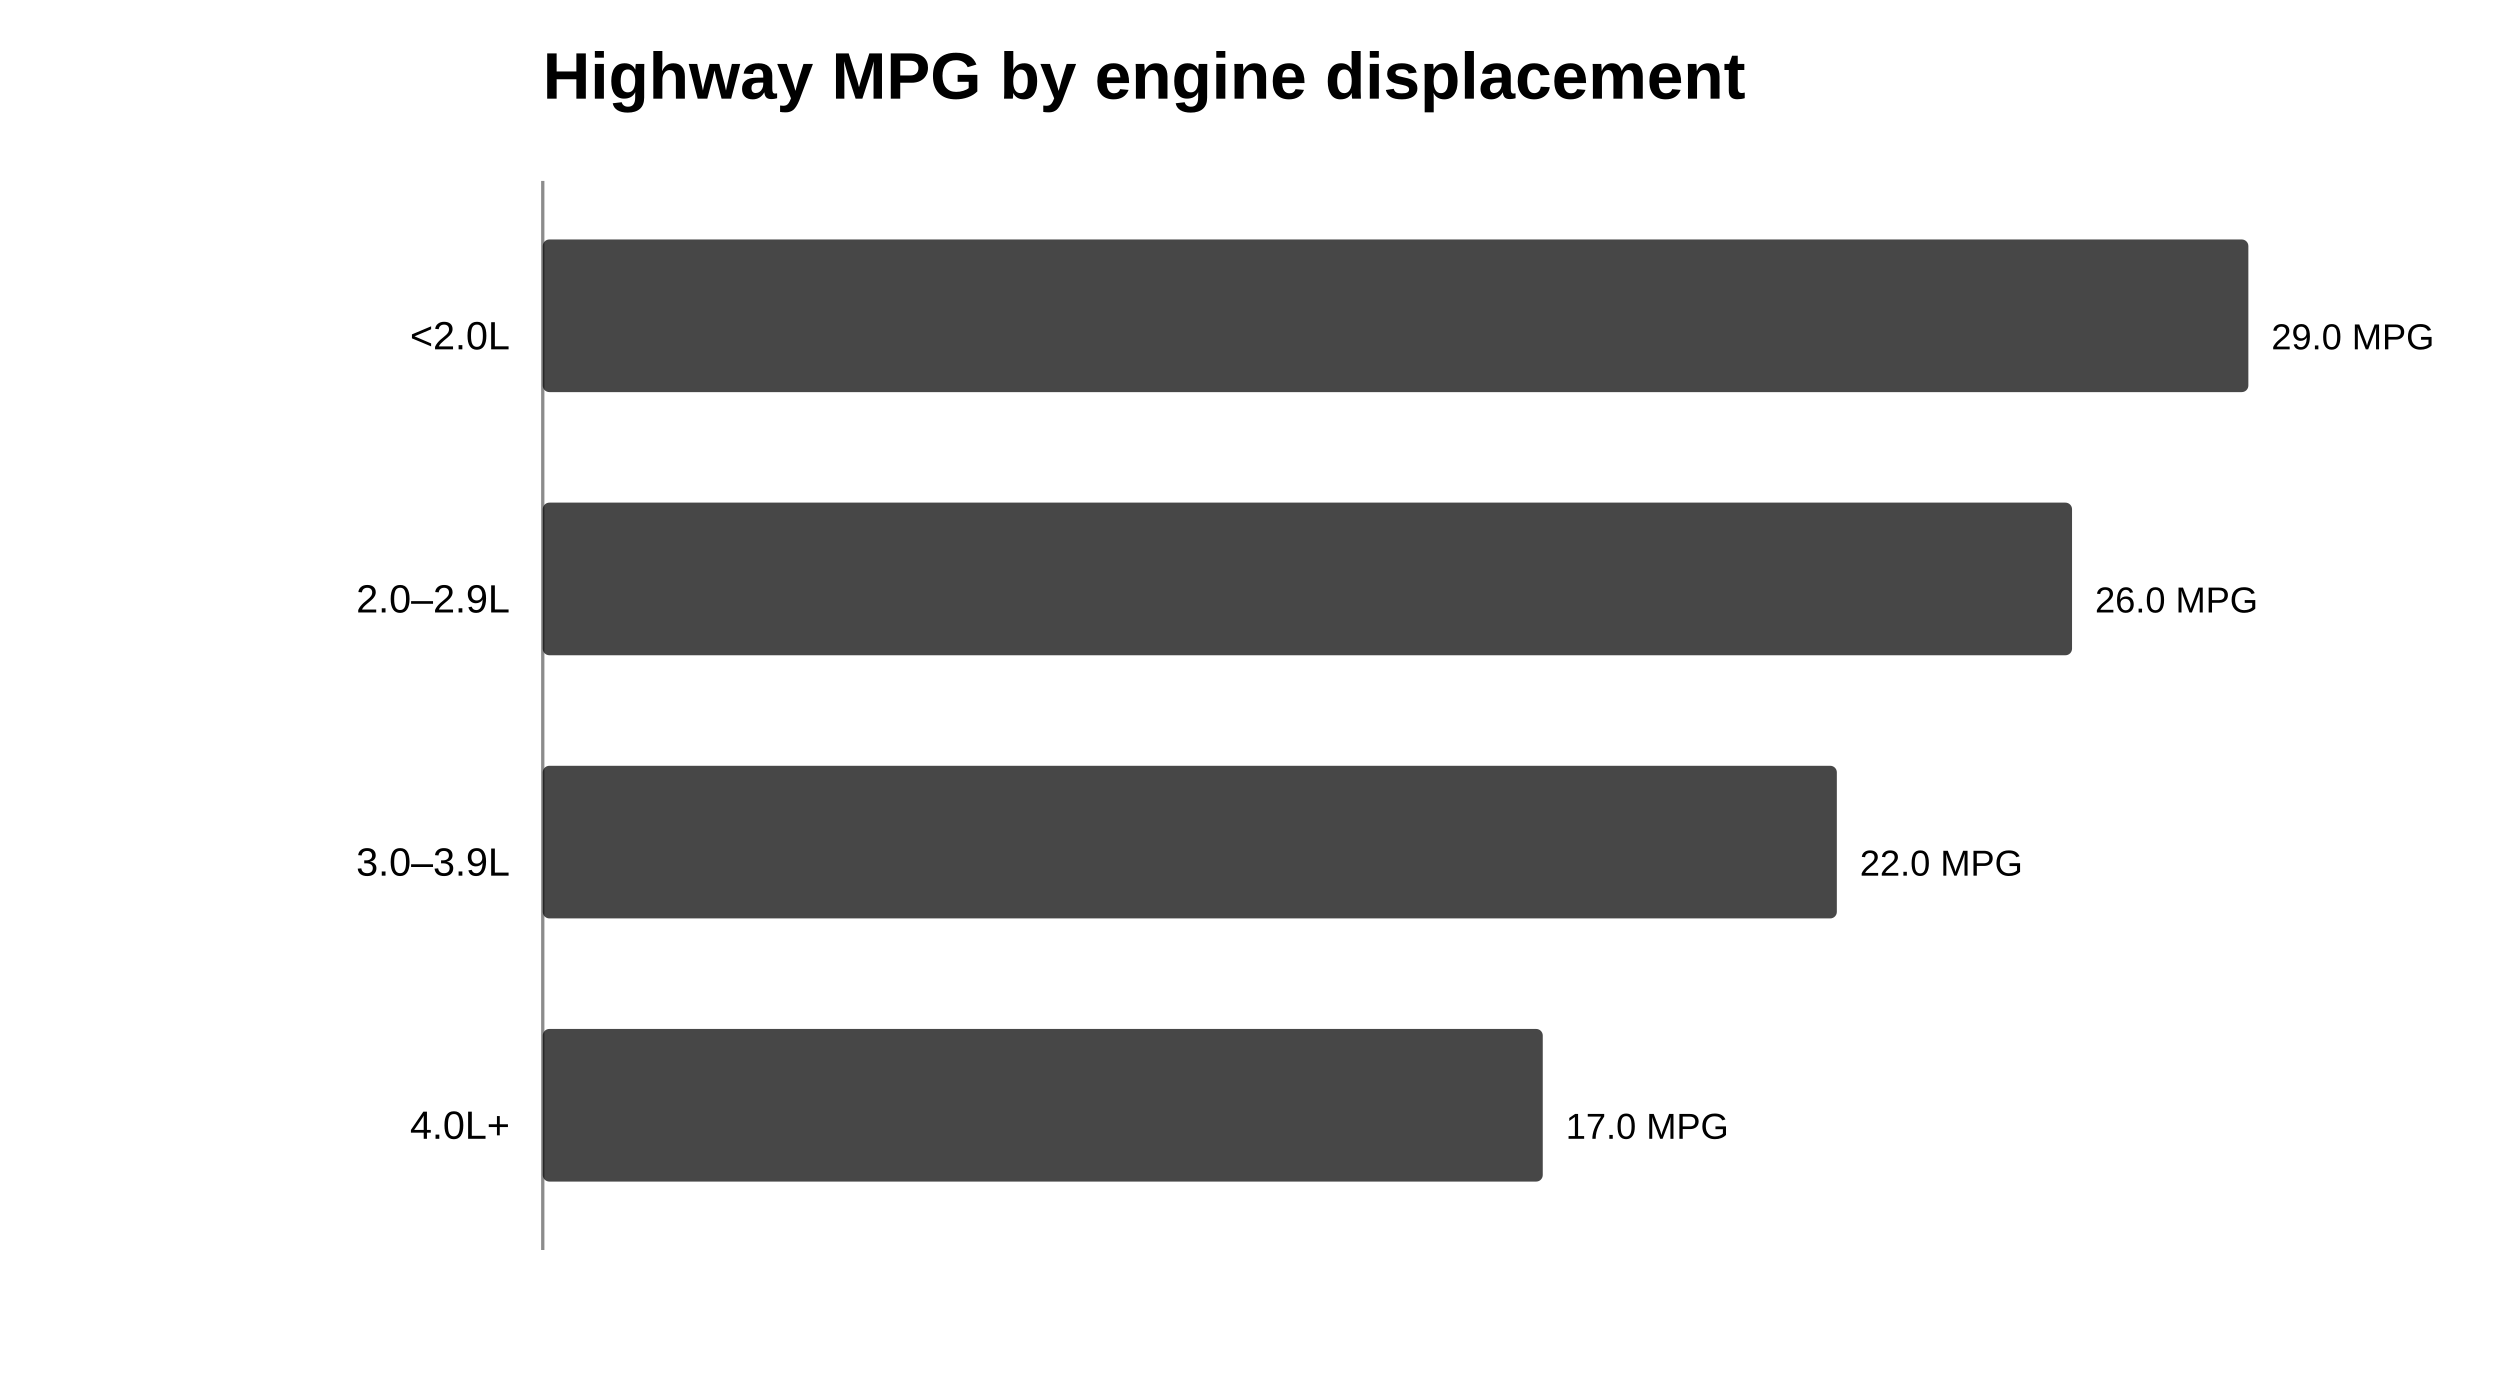
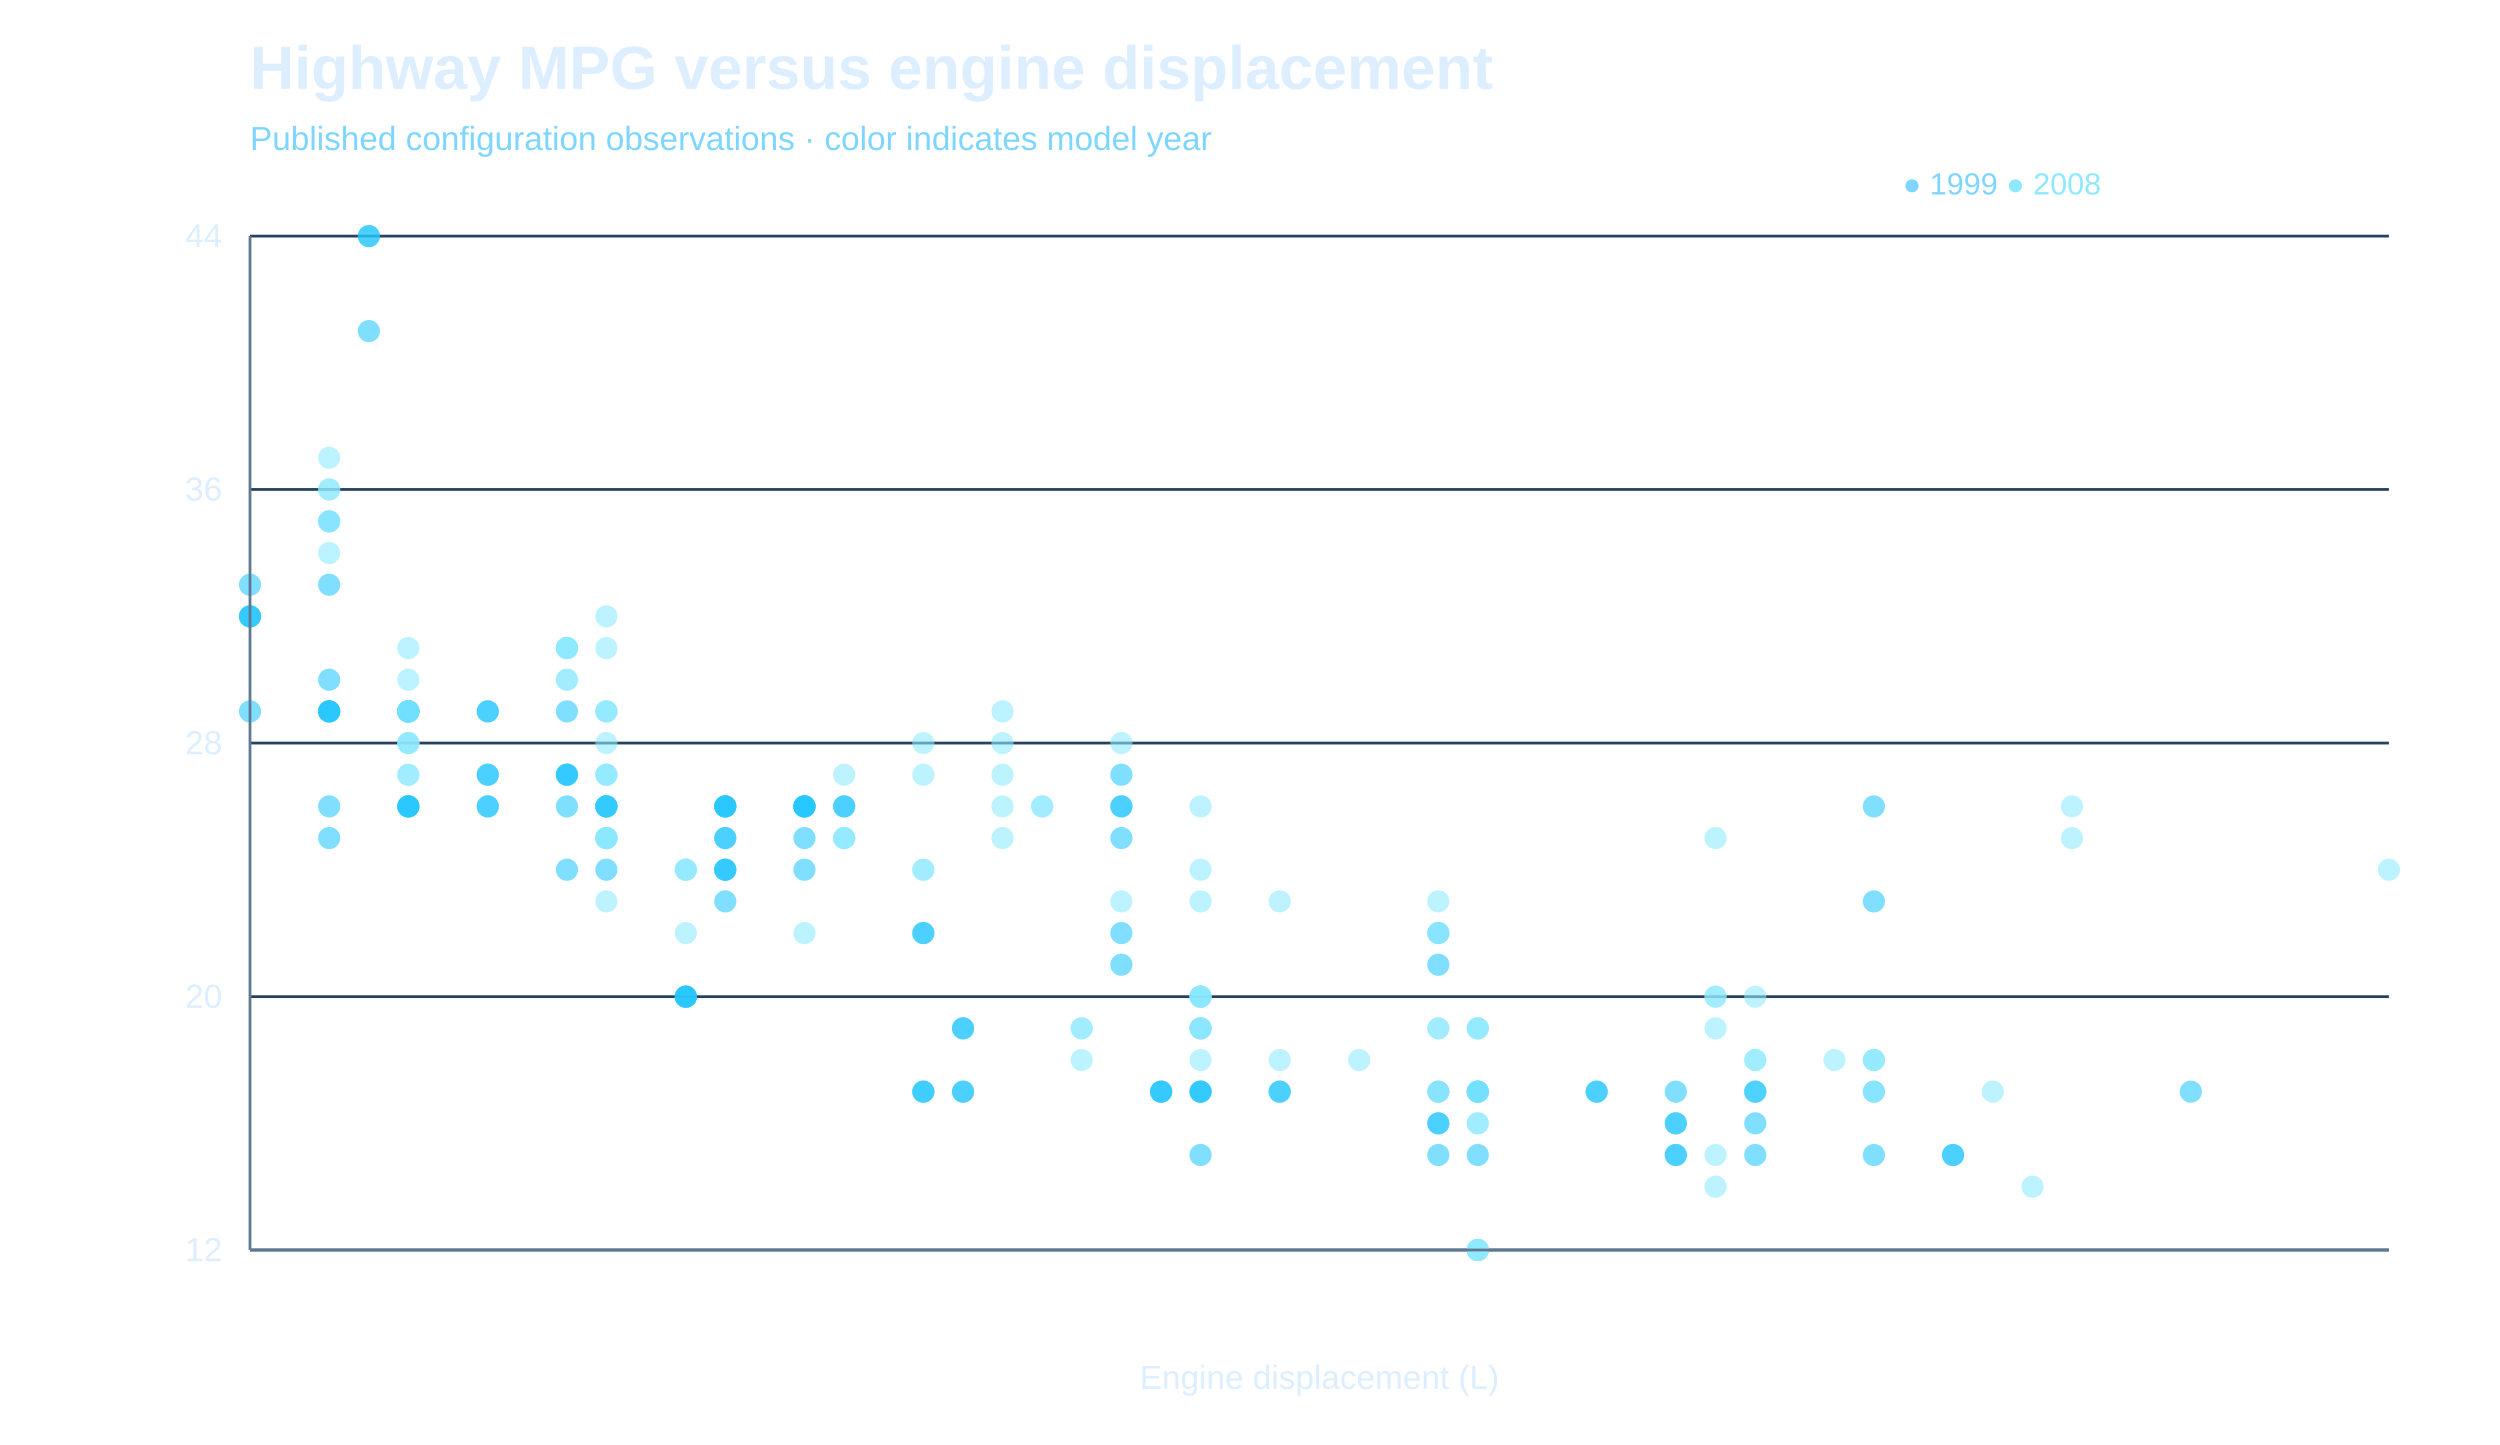
- <svg xmlns="http://www.w3.org/2000/svg" width="760" height="420" viewBox="0 0 760 420">
-   <style>text{font-family:Arial,sans-serif;fill:currentColor}.title{font-size:20px;font-weight:700}.label{font-size:12px}.value{font-size:11px}.axis{stroke:currentColor;stroke-opacity:.45}.bar{fill:currentColor;fill-opacity:.72}</style>
-   <text class="title" x="165" y="30">Highway MPG by engine displacement</text>
-   <text class="label" x="155" y="106.2" text-anchor="end">&lt;2.0L</text>
-   <rect class="bar" x="165" y="72.8" width="518.5" height="46.4" rx="2" />
-   <text class="value" x="690.5" y="106.2">29.0 MPG</text>
-   <text class="label" x="155" y="186.2" text-anchor="end">2.0–2.9L</text>
-   <rect class="bar" x="165" y="152.8" width="464.9" height="46.4" rx="2" />
-   <text class="value" x="636.9" y="186.2">26.0 MPG</text>
-   <text class="label" x="155" y="266.2" text-anchor="end">3.0–3.9L</text>
-   <rect class="bar" x="165" y="232.8" width="393.4" height="46.4" rx="2" />
-   <text class="value" x="565.4" y="266.2">22.0 MPG</text>
-   <text class="label" x="155" y="346.2" text-anchor="end">4.0L+</text>
-   <rect class="bar" x="165" y="312.8" width="304.0" height="46.4" rx="2" />
-   <text class="value" x="476.0" y="346.2">17.0 MPG</text>
-   <line class="axis" x1="165" y1="55" x2="165" y2="380" />
+ <svg xmlns="http://www.w3.org/2000/svg" width="900" height="520" viewBox="0 0 900 520" style="background:#071a2d">
+   <style>
+ text{font-family:Arial,sans-serif;fill:#dceeff}.title{font-size:22px;font-weight:700}.subtitle{font-size:12px;fill:#7ed6ff}.label{font-size:12px}.value{font-size:11px;fill:#7ed6ff}.axis{stroke:#5f7894;stroke-width:1}.grid{stroke:#27425f;stroke-width:1}.bar{fill:#12a8e8}.point-a{fill:#25c7ff;opacity:.58}.point-b{fill:#8ee9ff;opacity:.58}
+ </style>
+   <text class="title" x="90" y="32">Highway MPG versus engine displacement</text>
+   <text class="subtitle" x="90" y="54">Published configuration observations · color indicates model year</text>
+   <line class="grid" x1="90" y1="450.0" x2="860" y2="450.0" />
+   <text class="label" x="80" y="454.0" text-anchor="end">12</text>
+   <line class="grid" x1="90" y1="358.8" x2="860" y2="358.8" />
+   <text class="label" x="80" y="362.8" text-anchor="end">20</text>
+   <line class="grid" x1="90" y1="267.5" x2="860" y2="267.5" />
+   <text class="label" x="80" y="271.5" text-anchor="end">28</text>
+   <line class="grid" x1="90" y1="176.2" x2="860" y2="176.2" />
+   <text class="label" x="80" y="180.2" text-anchor="end">36</text>
+   <line class="grid" x1="90" y1="85.0" x2="860" y2="85.0" />
+   <text class="label" x="80" y="89.0" text-anchor="end">44</text>
+   <circle class="point-a" cx="118.5" cy="256.1" r="4" />
+   <circle class="point-a" cx="118.5" cy="256.1" r="4" />
+   <circle class="point-b" cx="147.0" cy="233.3" r="4" />
+   <circle class="point-b" cx="147.0" cy="244.7" r="4" />
+   <circle class="point-a" cx="261.1" cy="290.3" r="4" />
+   <circle class="point-a" cx="261.1" cy="290.3" r="4" />
+   <circle class="point-b" cx="303.9" cy="278.9" r="4" />
+   <circle class="point-a" cx="118.5" cy="290.3" r="4" />
+   <circle class="point-a" cx="118.5" cy="301.7" r="4" />
+   <circle class="point-b" cx="147.0" cy="267.5" r="4" />
+   <circle class="point-b" cx="147.0" cy="278.9" r="4" />
+   <circle class="point-a" cx="261.1" cy="301.7" r="4" />
+   <circle class="point-a" cx="261.1" cy="301.7" r="4" />
+   <circle class="point-b" cx="303.9" cy="301.7" r="4" />
+   <circle class="point-b" cx="303.9" cy="301.7" r="4" />
+   <circle class="point-a" cx="261.1" cy="313.1" r="4" />
+   <circle class="point-b" cx="303.9" cy="301.7" r="4" />
+   <circle class="point-b" cx="460.7" cy="324.5" r="4" />
+   <circle class="point-b" cx="617.6" cy="358.8" r="4" />
+   <circle class="point-b" cx="617.6" cy="415.8" r="4" />
+   <circle class="point-b" cx="617.6" cy="358.8" r="4" />
+   <circle class="point-a" cx="674.6" cy="393.0" r="4" />
+   <circle class="point-b" cx="717.4" cy="393.0" r="4" />
+   <circle class="point-a" cx="674.6" cy="290.3" r="4" />
+   <circle class="point-a" cx="674.6" cy="324.5" r="4" />
+   <circle class="point-b" cx="745.9" cy="290.3" r="4" />
+   <circle class="point-b" cx="745.9" cy="301.7" r="4" />
+   <circle class="point-b" cx="860.0" cy="313.1" r="4" />
+   <circle class="point-b" cx="617.6" cy="370.2" r="4" />
+   <circle class="point-b" cx="617.6" cy="427.2" r="4" />
+   <circle class="point-a" cx="674.6" cy="415.8" r="4" />
+   <circle class="point-a" cx="788.7" cy="393.0" r="4" />
+   <circle class="point-a" cx="204.1" cy="278.9" r="4" />
+   <circle class="point-b" cx="204.1" cy="244.7" r="4" />
+   <circle class="point-a" cx="303.9" cy="290.3" r="4" />
+   <circle class="point-b" cx="360.9" cy="256.1" r="4" />
+   <circle class="point-b" cx="375.2" cy="290.3" r="4" />
+   <circle class="point-a" cx="204.1" cy="313.1" r="4" />
+   <circle class="point-a" cx="289.6" cy="313.1" r="4" />
+   <circle class="point-a" cx="332.4" cy="335.9" r="4" />
+   <circle class="point-a" cx="332.4" cy="335.9" r="4" />
+   <circle class="point-b" cx="332.4" cy="313.1" r="4" />
+   <circle class="point-b" cx="332.4" cy="313.1" r="4" />
+   <circle class="point-b" cx="332.4" cy="393.0" r="4" />
+   <circle class="point-a" cx="403.7" cy="335.9" r="4" />
+   <circle class="point-a" cx="403.7" cy="347.3" r="4" />
+   <circle class="point-b" cx="403.7" cy="324.5" r="4" />
+   <circle class="point-b" cx="432.2" cy="324.5" r="4" />
+   <circle class="point-b" cx="389.4" cy="370.2" r="4" />
+   <circle class="point-b" cx="389.4" cy="381.6" r="4" />
+   <circle class="point-a" cx="418.0" cy="393.0" r="4" />
+   <circle class="point-a" cx="418.0" cy="393.0" r="4" />
+   <circle class="point-b" cx="532.0" cy="370.2" r="4" />
+   <circle class="point-b" cx="532.0" cy="370.2" r="4" />
+   <circle class="point-b" cx="532.0" cy="450.0" r="4" />
+   <circle class="point-a" cx="603.3" cy="393.0" r="4" />
+   <circle class="point-a" cx="603.3" cy="415.8" r="4" />
+   <circle class="point-a" cx="418.0" cy="393.0" r="4" />
+   <circle class="point-b" cx="532.0" cy="393.0" r="4" />
+   <circle class="point-b" cx="532.0" cy="450.0" r="4" />
+   <circle class="point-b" cx="532.0" cy="393.0" r="4" />
+   <circle class="point-a" cx="603.3" cy="404.4" r="4" />
+   <circle class="point-b" cx="674.6" cy="381.6" r="4" />
+   <circle class="point-a" cx="703.1" cy="415.8" r="4" />
+   <circle class="point-b" cx="532.0" cy="404.4" r="4" />
+   <circle class="point-b" cx="532.0" cy="450.0" r="4" />
+   <circle class="point-b" cx="532.0" cy="393.0" r="4" />
+   <circle class="point-b" cx="532.0" cy="393.0" r="4" />
+   <circle class="point-b" cx="532.0" cy="404.4" r="4" />
+   <circle class="point-b" cx="532.0" cy="450.0" r="4" />
+   <circle class="point-a" cx="603.3" cy="415.8" r="4" />
+   <circle class="point-a" cx="603.3" cy="404.4" r="4" />
+   <circle class="point-b" cx="674.6" cy="393.0" r="4" />
+   <circle class="point-a" cx="703.1" cy="415.8" r="4" />
+   <circle class="point-a" cx="517.8" cy="393.0" r="4" />
+   <circle class="point-a" cx="631.9" cy="393.0" r="4" />
+   <circle class="point-b" cx="631.9" cy="381.6" r="4" />
+   <circle class="point-a" cx="432.2" cy="393.0" r="4" />
+   <circle class="point-a" cx="432.2" cy="370.2" r="4" />
+   <circle class="point-a" cx="432.2" cy="393.0" r="4" />
+   <circle class="point-b" cx="432.2" cy="370.2" r="4" />
+   <circle class="point-b" cx="517.8" cy="370.2" r="4" />
+   <circle class="point-a" cx="574.8" cy="393.0" r="4" />
+   <circle class="point-a" cx="460.7" cy="393.0" r="4" />
+   <circle class="point-a" cx="460.7" cy="393.0" r="4" />
+   <circle class="point-a" cx="517.8" cy="404.4" r="4" />
+   <circle class="point-a" cx="517.8" cy="404.4" r="4" />
+   <circle class="point-b" cx="517.8" cy="393.0" r="4" />
+   <circle class="point-a" cx="631.9" cy="415.8" r="4" />
+   <circle class="point-b" cx="631.9" cy="393.0" r="4" />
+   <circle class="point-a" cx="403.7" cy="290.3" r="4" />
+   <circle class="point-a" cx="403.7" cy="301.7" r="4" />
+   <circle class="point-b" cx="432.2" cy="290.3" r="4" />
+   <circle class="point-b" cx="432.2" cy="313.1" r="4" />
+   <circle class="point-a" cx="517.8" cy="347.3" r="4" />
+   <circle class="point-a" cx="517.8" cy="335.9" r="4" />
+   <circle class="point-b" cx="517.8" cy="324.5" r="4" />
+   <circle class="point-b" cx="517.8" cy="335.9" r="4" />
+   <circle class="point-b" cx="631.9" cy="358.8" r="4" />
+   <circle class="point-a" cx="90.0" cy="210.5" r="4" />
+   <circle class="point-a" cx="90.0" cy="221.9" r="4" />
+   <circle class="point-a" cx="90.0" cy="221.9" r="4" />
+   <circle class="point-a" cx="90.0" cy="256.1" r="4" />
+   <circle class="point-a" cx="90.0" cy="221.9" r="4" />
+   <circle class="point-b" cx="118.5" cy="199.1" r="4" />
+   <circle class="point-b" cx="118.5" cy="176.2" r="4" />
+   <circle class="point-b" cx="118.5" cy="176.2" r="4" />
+   <circle class="point-b" cx="147.0" cy="256.1" r="4" />
+   <circle class="point-a" cx="204.1" cy="290.3" r="4" />
+   <circle class="point-a" cx="204.1" cy="278.9" r="4" />
+   <circle class="point-b" cx="204.1" cy="244.7" r="4" />
+   <circle class="point-b" cx="204.1" cy="233.3" r="4" />
+   <circle class="point-a" cx="218.3" cy="290.3" r="4" />
+   <circle class="point-a" cx="218.3" cy="290.3" r="4" />
+   <circle class="point-b" cx="332.4" cy="267.5" r="4" />
+   <circle class="point-a" cx="147.0" cy="290.3" r="4" />
+   <circle class="point-a" cx="147.0" cy="256.1" r="4" />
+   <circle class="point-b" cx="147.0" cy="267.5" r="4" />
+   <circle class="point-b" cx="147.0" cy="278.9" r="4" />
+   <circle class="point-b" cx="246.9" cy="313.1" r="4" />
+   <circle class="point-b" cx="246.9" cy="313.1" r="4" />
+   <circle class="point-b" cx="246.9" cy="313.1" r="4" />
+   <circle class="point-b" cx="289.6" cy="335.9" r="4" />
+   <circle class="point-b" cx="389.4" cy="370.2" r="4" />
+   <circle class="point-a" cx="432.2" cy="358.8" r="4" />
+   <circle class="point-a" cx="532.0" cy="393.0" r="4" />
+   <circle class="point-b" cx="532.0" cy="450.0" r="4" />
+   <circle class="point-b" cx="532.0" cy="370.2" r="4" />
+   <circle class="point-b" cx="674.6" cy="381.6" r="4" />
+   <circle class="point-b" cx="731.7" cy="427.2" r="4" />
+   <circle class="point-a" cx="432.2" cy="415.8" r="4" />
+   <circle class="point-b" cx="460.7" cy="381.6" r="4" />
+   <circle class="point-b" cx="489.3" cy="381.6" r="4" />
+   <circle class="point-a" cx="517.8" cy="415.8" r="4" />
+   <circle class="point-a" cx="631.9" cy="393.0" r="4" />
+   <circle class="point-a" cx="631.9" cy="404.4" r="4" />
+   <circle class="point-b" cx="631.9" cy="381.6" r="4" />
+   <circle class="point-a" cx="432.2" cy="393.0" r="4" />
+   <circle class="point-b" cx="432.2" cy="370.2" r="4" />
+   <circle class="point-b" cx="517.8" cy="370.2" r="4" />
+   <circle class="point-a" cx="574.8" cy="393.0" r="4" />
+   <circle class="point-a" cx="204.1" cy="256.1" r="4" />
+   <circle class="point-a" cx="204.1" cy="278.9" r="4" />
+   <circle class="point-b" cx="218.3" cy="233.3" r="4" />
+   <circle class="point-b" cx="218.3" cy="221.9" r="4" />
+   <circle class="point-b" cx="360.9" cy="278.9" r="4" />
+   <circle class="point-b" cx="360.9" cy="290.3" r="4" />
+   <circle class="point-a" cx="289.6" cy="290.3" r="4" />
+   <circle class="point-a" cx="289.6" cy="301.7" r="4" />
+   <circle class="point-b" cx="360.9" cy="301.7" r="4" />
+   <circle class="point-a" cx="332.4" cy="393.0" r="4" />
+   <circle class="point-a" cx="332.4" cy="393.0" r="4" />
+   <circle class="point-b" cx="432.2" cy="358.8" r="4" />
+   <circle class="point-b" cx="660.4" cy="381.6" r="4" />
+   <circle class="point-a" cx="303.9" cy="290.3" r="4" />
+   <circle class="point-a" cx="403.7" cy="290.3" r="4" />
+   <circle class="point-a" cx="403.7" cy="278.9" r="4" />
+   <circle class="point-b" cx="403.7" cy="267.5" r="4" />
+   <circle class="point-b" cx="617.6" cy="301.7" r="4" />
+   <circle class="point-a" cx="218.3" cy="301.7" r="4" />
+   <circle class="point-a" cx="218.3" cy="313.1" r="4" />
+   <circle class="point-b" cx="218.3" cy="278.9" r="4" />
+   <circle class="point-b" cx="218.3" cy="301.7" r="4" />
+   <circle class="point-b" cx="218.3" cy="290.3" r="4" />
+   <circle class="point-b" cx="218.3" cy="324.5" r="4" />
+   <circle class="point-a" cx="175.6" cy="290.3" r="4" />
+   <circle class="point-a" cx="175.6" cy="290.3" r="4" />
+   <circle class="point-a" cx="218.3" cy="290.3" r="4" />
+   <circle class="point-a" cx="218.3" cy="290.3" r="4" />
+   <circle class="point-b" cx="218.3" cy="301.7" r="4" />
+   <circle class="point-b" cx="218.3" cy="278.9" r="4" />
+   <circle class="point-b" cx="218.3" cy="301.7" r="4" />
+   <circle class="point-b" cx="218.3" cy="278.9" r="4" />
+   <circle class="point-a" cx="246.9" cy="358.8" r="4" />
+   <circle class="point-a" cx="246.9" cy="358.8" r="4" />
+   <circle class="point-a" cx="346.7" cy="370.2" r="4" />
+   <circle class="point-a" cx="346.7" cy="393.0" r="4" />
+   <circle class="point-b" cx="432.2" cy="358.8" r="4" />
+   <circle class="point-b" cx="532.0" cy="393.0" r="4" />
+   <circle class="point-a" cx="175.6" cy="256.1" r="4" />
+   <circle class="point-a" cx="175.6" cy="278.9" r="4" />
+   <circle class="point-b" cx="204.1" cy="233.3" r="4" />
+   <circle class="point-b" cx="204.1" cy="233.3" r="4" />
+   <circle class="point-a" cx="289.6" cy="290.3" r="4" />
+   <circle class="point-a" cx="289.6" cy="290.3" r="4" />
+   <circle class="point-b" cx="360.9" cy="267.5" r="4" />
+   <circle class="point-a" cx="175.6" cy="278.9" r="4" />
+   <circle class="point-a" cx="175.6" cy="256.1" r="4" />
+   <circle class="point-b" cx="204.1" cy="233.3" r="4" />
+   <circle class="point-b" cx="204.1" cy="233.3" r="4" />
+   <circle class="point-a" cx="289.6" cy="290.3" r="4" />
+   <circle class="point-a" cx="289.6" cy="290.3" r="4" />
+   <circle class="point-b" cx="332.4" cy="278.9" r="4" />
+   <circle class="point-a" cx="118.5" cy="244.7" r="4" />
+   <circle class="point-a" cx="118.5" cy="210.5" r="4" />
+   <circle class="point-a" cx="118.5" cy="187.7" r="4" />
+   <circle class="point-b" cx="118.5" cy="164.8" r="4" />
+   <circle class="point-b" cx="118.5" cy="187.7" r="4" />
+   <circle class="point-a" cx="532.0" cy="415.8" r="4" />
+   <circle class="point-b" cx="674.6" cy="381.6" r="4" />
+   <circle class="point-a" cx="246.9" cy="358.8" r="4" />
+   <circle class="point-a" cx="246.9" cy="358.8" r="4" />
+   <circle class="point-b" cx="246.9" cy="335.9" r="4" />
+   <circle class="point-a" cx="346.7" cy="393.0" r="4" />
+   <circle class="point-a" cx="346.7" cy="370.2" r="4" />
+   <circle class="point-b" cx="432.2" cy="381.6" r="4" />
+   <circle class="point-b" cx="432.2" cy="358.8" r="4" />
+   <circle class="point-a" cx="147.0" cy="256.1" r="4" />
+   <circle class="point-a" cx="147.0" cy="290.3" r="4" />
+   <circle class="point-b" cx="147.0" cy="256.1" r="4" />
+   <circle class="point-b" cx="147.0" cy="256.1" r="4" />
+   <circle class="point-a" cx="261.1" cy="313.1" r="4" />
+   <circle class="point-a" cx="132.8" cy="85.0" r="4" />
+   <circle class="point-a" cx="147.0" cy="256.1" r="4" />
+   <circle class="point-a" cx="147.0" cy="290.3" r="4" />
+   <circle class="point-b" cx="147.0" cy="256.1" r="4" />
+   <circle class="point-b" cx="147.0" cy="256.1" r="4" />
+   <circle class="point-b" cx="218.3" cy="256.1" r="4" />
+   <circle class="point-b" cx="218.3" cy="256.1" r="4" />
+   <circle class="point-a" cx="261.1" cy="324.5" r="4" />
+   <circle class="point-a" cx="261.1" cy="313.1" r="4" />
+   <circle class="point-a" cx="132.8" cy="85.0" r="4" />
+   <circle class="point-a" cx="132.8" cy="119.2" r="4" />
+   <circle class="point-a" cx="147.0" cy="256.1" r="4" />
+   <circle class="point-a" cx="147.0" cy="290.3" r="4" />
+   <circle class="point-b" cx="218.3" cy="267.5" r="4" />
+   <circle class="point-b" cx="218.3" cy="256.1" r="4" />
+   <circle class="point-a" cx="118.5" cy="256.1" r="4" />
+   <circle class="point-a" cx="118.5" cy="256.1" r="4" />
+   <circle class="point-b" cx="147.0" cy="267.5" r="4" />
+   <circle class="point-b" cx="147.0" cy="256.1" r="4" />
+   <circle class="point-a" cx="261.1" cy="290.3" r="4" />
+   <circle class="point-a" cx="261.1" cy="290.3" r="4" />
+   <circle class="point-b" cx="375.2" cy="290.3" r="4" />
+   <line class="axis" x1="90" y1="450" x2="860" y2="450" />
+   <line class="axis" x1="90" y1="85" x2="90" y2="450" />
+   <text class="label" x="475.0" y="500" text-anchor="middle">Engine displacement (L)</text>
+   <text class="value" x="685" y="70">● 1999   <tspan fill="#8ee9ff">● 2008</tspan>
+   </text>
</svg>
